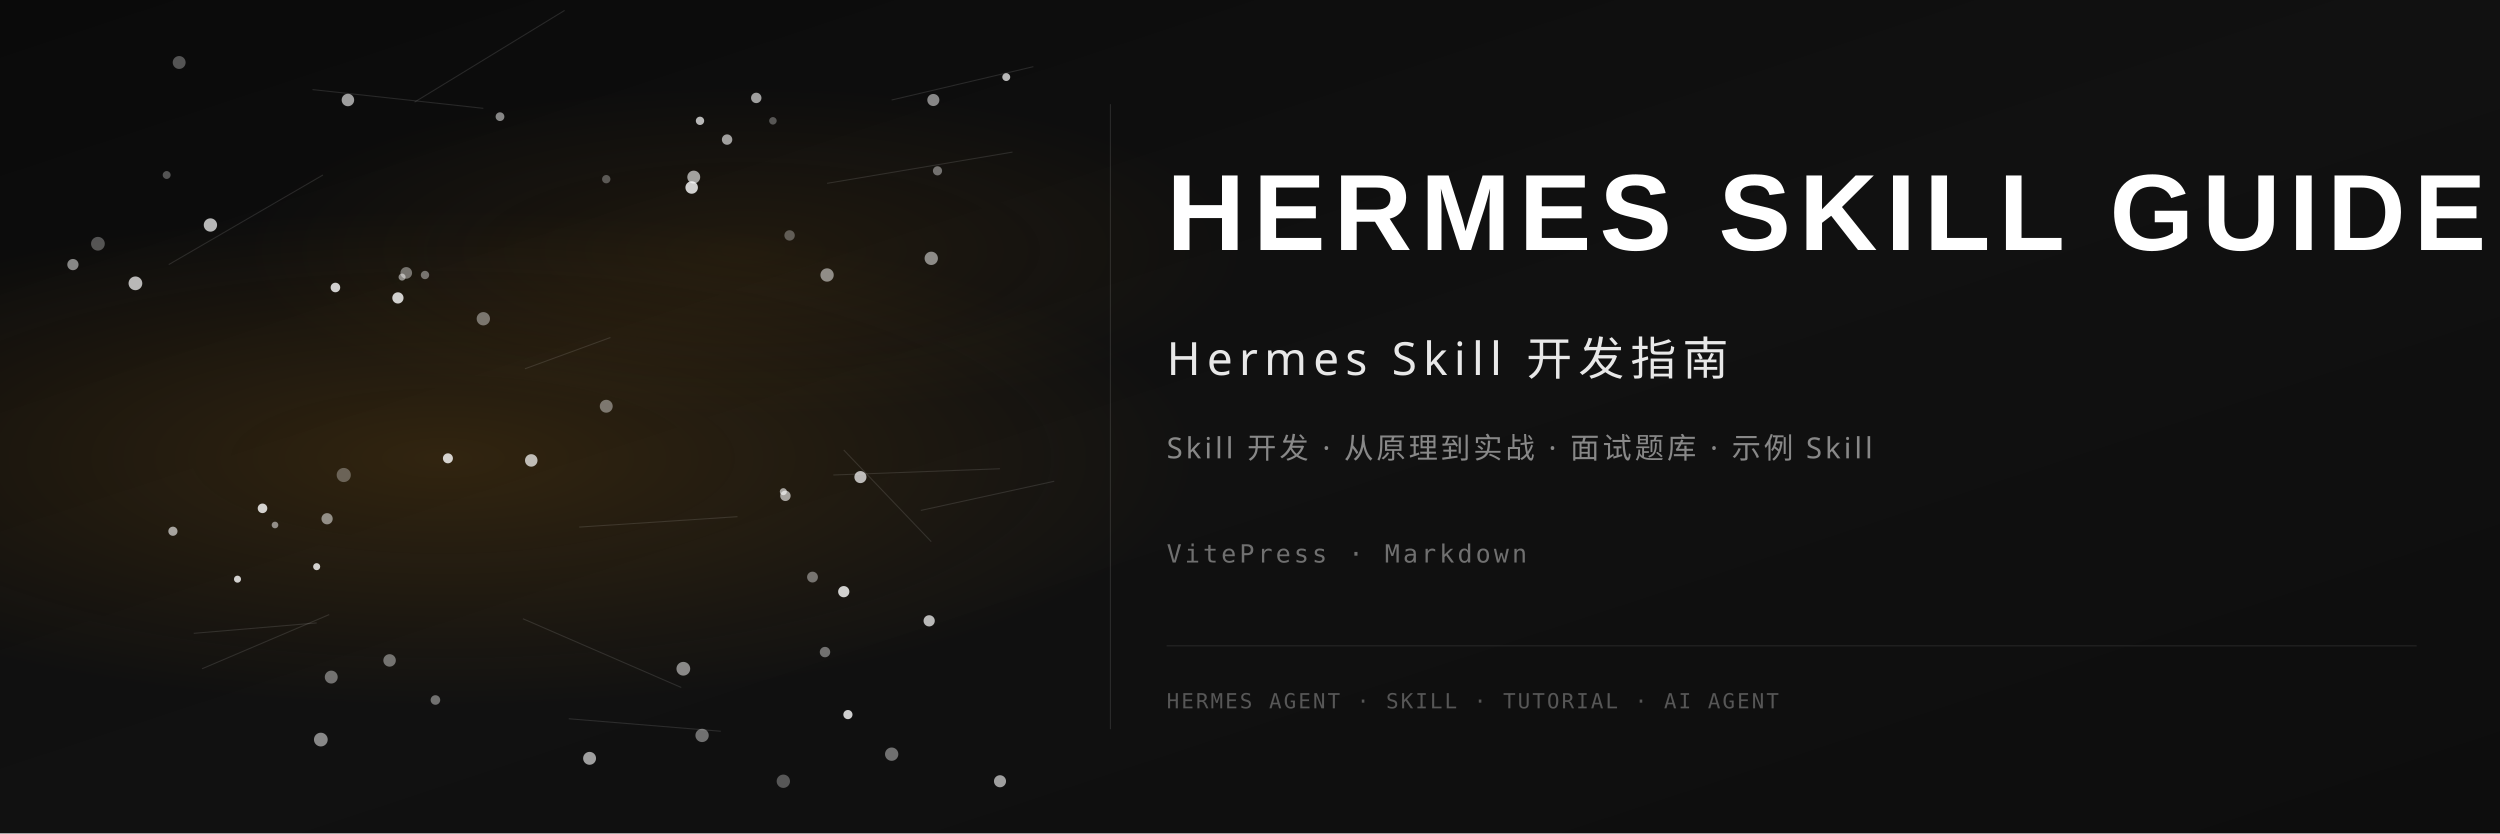
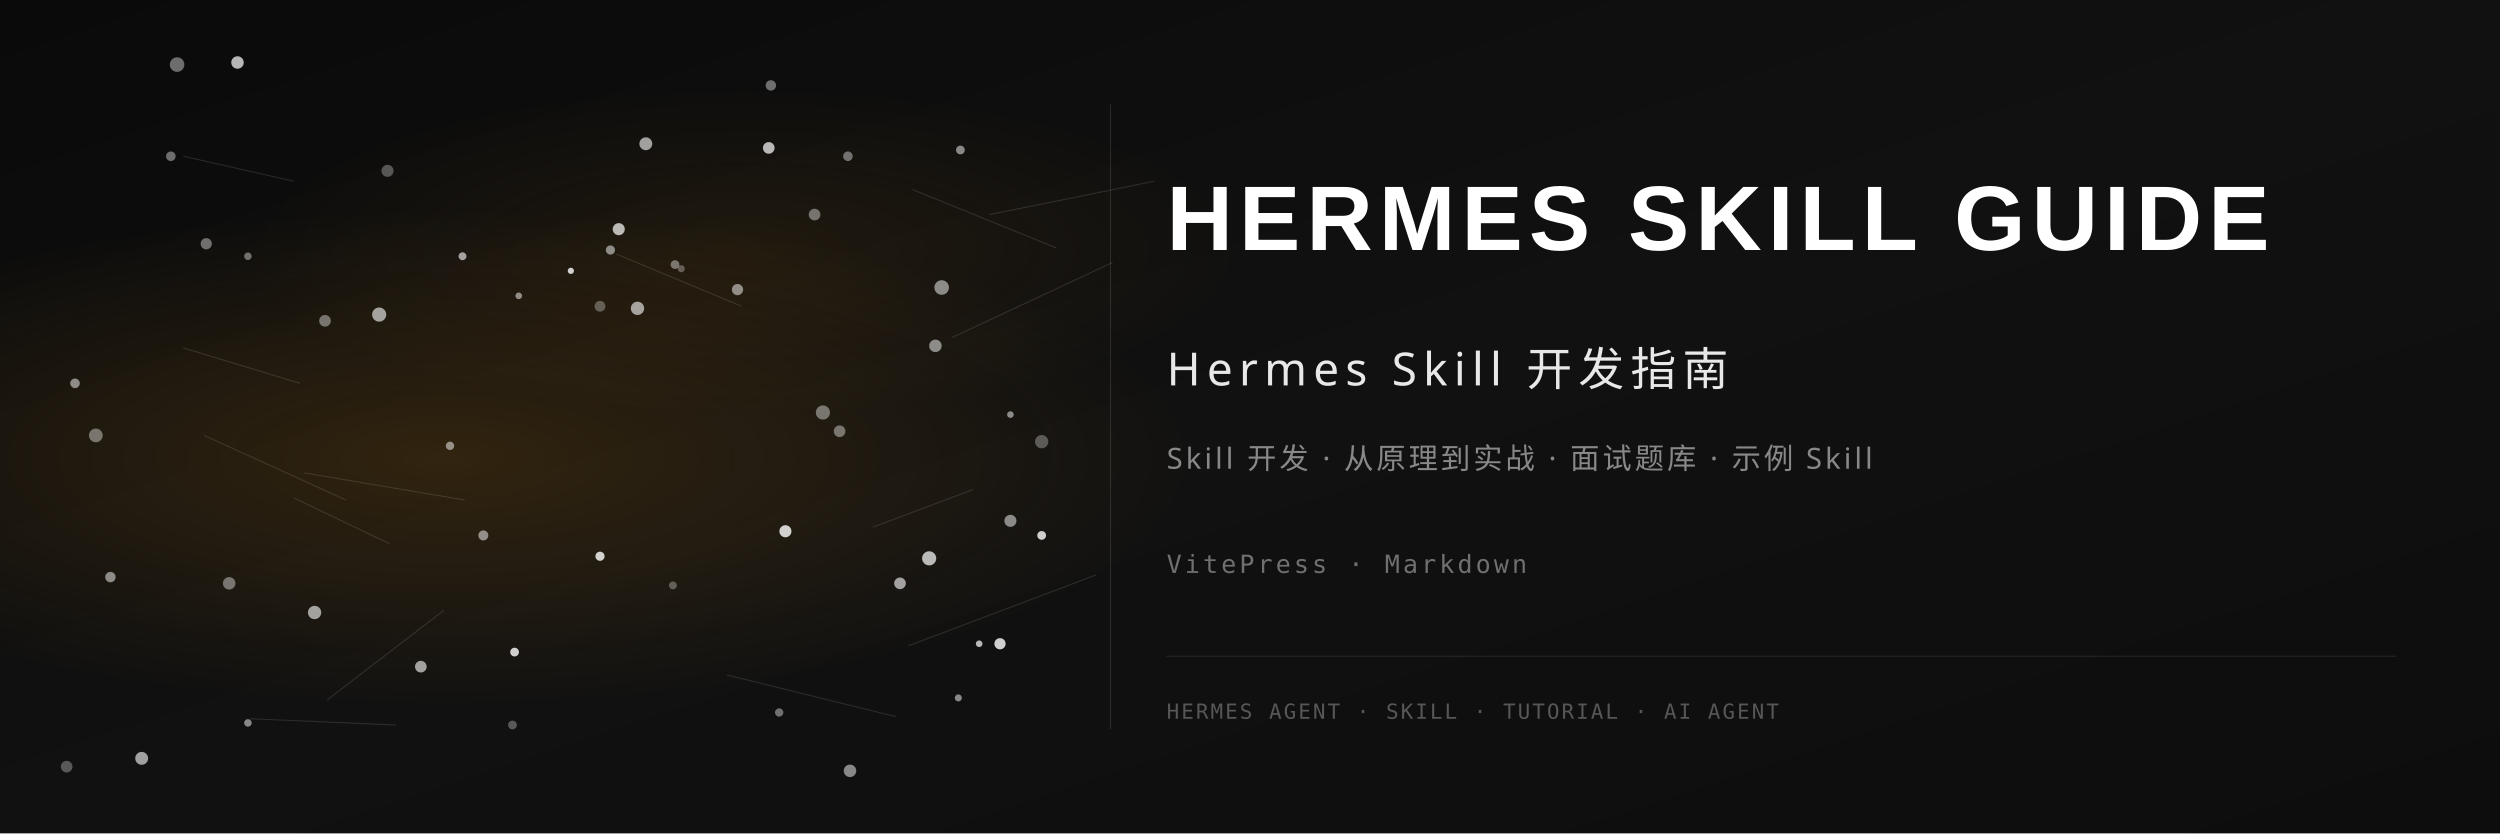
<svg xmlns="http://www.w3.org/2000/svg" viewBox="0 0 1200 400" width="1200" height="400">
  <defs>
    <linearGradient id="bg" x1="0%" y1="0%" x2="100%" y2="100%">
      <stop offset="0%" style="stop-color:#0a0a0a" />
      <stop offset="50%" style="stop-color:#111111" />
      <stop offset="100%" style="stop-color:#0d0d0d" />
    </linearGradient>
    <radialGradient id="glow1" cx="18%" cy="55%" r="30%">
      <stop offset="0%" style="stop-color:#F39C12;stop-opacity:0.15" />
      <stop offset="100%" style="stop-color:#F39C12;stop-opacity:0" />
    </radialGradient>
    <radialGradient id="glow2" cx="30%" cy="30%" r="20%">
      <stop offset="0%" style="stop-color:#F39C12;stop-opacity:0.08" />
      <stop offset="100%" style="stop-color:#F39C12;stop-opacity:0" />
    </radialGradient>
  </defs>
  <rect width="1200" height="400" fill="url(#bg)" />
  <rect width="1200" height="400" fill="url(#glow1)" />
  <rect width="1200" height="400" fill="url(#glow2)" />
-   <circle cx="47" cy="117" r="3.3" fill="white" opacity="0.3" />
-   <circle cx="132" cy="252" r="1.6" fill="white" opacity="0.5" />
-   <circle cx="193" cy="133" r="1.7" fill="white" opacity="0.5" />
-   <circle cx="336" cy="58" r="2.0" fill="white" opacity="0.7" />
-   <circle cx="65" cy="136" r="3.3" fill="white" opacity="0.7" />
-   <circle cx="405" cy="284" r="2.7" fill="white" opacity="0.8" />
-   <circle cx="157" cy="249" r="2.7" fill="white" opacity="0.5" />
-   <circle cx="448" cy="48" r="2.9" fill="white" opacity="0.5" />
-   <circle cx="413" cy="229" r="2.9" fill="white" opacity="0.7" />
-   <circle cx="240" cy="56" r="2.1" fill="white" opacity="0.5" />
-   <circle cx="390" cy="277" r="2.6" fill="white" opacity="0.4" />
-   <circle cx="204" cy="132" r="2.0" fill="white" opacity="0.4" />
-   <circle cx="480" cy="375" r="2.9" fill="white" opacity="0.6" />
-   <circle cx="337" cy="353" r="3.2" fill="white" opacity="0.4" />
-   <circle cx="407" cy="343" r="2.2" fill="white" opacity="0.8" />
-   <circle cx="215" cy="220" r="2.4" fill="white" opacity="0.8" />
-   <circle cx="377" cy="238" r="2.5" fill="white" opacity="0.6" />
-   <circle cx="291" cy="195" r="3.1" fill="white" opacity="0.4" />
-   <circle cx="397" cy="132" r="3.2" fill="white" opacity="0.5" />
-   <circle cx="83" cy="255" r="2.2" fill="white" opacity="0.6" />
-   <circle cx="291" cy="86" r="2.0" fill="white" opacity="0.3" />
-   <circle cx="371" cy="58" r="1.8" fill="white" opacity="0.3" />
-   <circle cx="232" cy="153" r="3.2" fill="white" opacity="0.4" />
-   <circle cx="195" cy="131" r="2.8" fill="white" opacity="0.4" />
-   <circle cx="376" cy="375" r="3.2" fill="white" opacity="0.3" />
-   <circle cx="152" cy="272" r="1.7" fill="white" opacity="0.8" />
-   <circle cx="332" cy="90" r="3.0" fill="white" opacity="0.8" />
-   <circle cx="161" cy="138" r="2.3" fill="white" opacity="0.8" />
-   <circle cx="209" cy="336" r="2.3" fill="white" opacity="0.4" />
-   <circle cx="363" cy="47" r="2.5" fill="white" opacity="0.6" />
-   <circle cx="396" cy="313" r="2.5" fill="white" opacity="0.4" />
-   <circle cx="283" cy="364" r="3.1" fill="white" opacity="0.6" />
-   <circle cx="114" cy="278" r="1.7" fill="white" opacity="0.8" />
-   <circle cx="447" cy="124" r="3.2" fill="white" opacity="0.5" />
-   <circle cx="328" cy="321" r="3.3" fill="white" opacity="0.5" />
-   <circle cx="126" cy="244" r="2.3" fill="white" opacity="0.8" />
-   <circle cx="376" cy="236" r="1.7" fill="white" opacity="0.6" />
-   <circle cx="187" cy="317" r="3.0" fill="white" opacity="0.4" />
-   <circle cx="80" cy="84" r="1.9" fill="white" opacity="0.3" />
-   <circle cx="86" cy="30" r="3.1" fill="white" opacity="0.3" />
-   <circle cx="167" cy="48" r="3.0" fill="white" opacity="0.6" />
-   <circle cx="154" cy="355" r="3.3" fill="white" opacity="0.5" />
-   <circle cx="349" cy="67" r="2.5" fill="white" opacity="0.6" />
-   <circle cx="255" cy="221" r="3.0" fill="white" opacity="0.7" />
-   <circle cx="165" cy="228" r="3.4" fill="white" opacity="0.3" />
-   <circle cx="101" cy="108" r="3.2" fill="white" opacity="0.7" />
-   <circle cx="428" cy="362" r="3.2" fill="white" opacity="0.4" />
-   <circle cx="379" cy="113" r="2.5" fill="white" opacity="0.3" />
-   <circle cx="333" cy="85" r="3.1" fill="white" opacity="0.6" />
-   <circle cx="450" cy="82" r="2.2" fill="white" opacity="0.4" />
-   <circle cx="483" cy="37" r="1.9" fill="white" opacity="0.7" />
-   <circle cx="446" cy="298" r="2.7" fill="white" opacity="0.7" />
-   <circle cx="159" cy="325" r="3.1" fill="white" opacity="0.4" />
-   <circle cx="191" cy="143" r="2.7" fill="white" opacity="0.8" />
-   <circle cx="35" cy="127" r="2.7" fill="white" opacity="0.5" />
-   <line x1="442" y1="245" x2="506" y2="231" stroke="white" stroke-width="0.5" opacity="0.12" />
-   <line x1="251" y1="297" x2="327" y2="330" stroke="white" stroke-width="0.5" opacity="0.12" />
-   <line x1="97" y1="321" x2="158" y2="295" stroke="white" stroke-width="0.5" opacity="0.12" />
-   <line x1="150" y1="43" x2="232" y2="52" stroke="white" stroke-width="0.5" opacity="0.12" />
-   <line x1="405" y1="216" x2="447" y2="260" stroke="white" stroke-width="0.5" opacity="0.12" />
-   <line x1="397" y1="88" x2="486" y2="73" stroke="white" stroke-width="0.5" opacity="0.12" />
-   <line x1="81" y1="127" x2="155" y2="84" stroke="white" stroke-width="0.5" opacity="0.12" />
-   <line x1="93" y1="304" x2="152" y2="299" stroke="white" stroke-width="0.5" opacity="0.12" />
-   <line x1="278" y1="253" x2="354" y2="248" stroke="white" stroke-width="0.5" opacity="0.12" />
-   <line x1="273" y1="345" x2="346" y2="351" stroke="white" stroke-width="0.5" opacity="0.12" />
-   <line x1="428" y1="48" x2="496" y2="32" stroke="white" stroke-width="0.5" opacity="0.12" />
-   <line x1="400" y1="228" x2="480" y2="225" stroke="white" stroke-width="0.5" opacity="0.12" />
-   <line x1="252" y1="177" x2="293" y2="162" stroke="white" stroke-width="0.5" opacity="0.12" />
-   <line x1="199" y1="49" x2="271" y2="5" stroke="white" stroke-width="0.5" opacity="0.12" />
+   <circle cx="68" cy="364" r="3.1" fill="white" opacity="0.6" />
+   <circle cx="500" cy="212" r="3.2" fill="white" opacity="0.3" />
+   <circle cx="110" cy="280" r="3.0" fill="white" opacity="0.4" />
+   <circle cx="369" cy="71" r="2.8" fill="white" opacity="0.7" />
+   <circle cx="461" cy="72" r="2.1" fill="white" opacity="0.5" />
+   <circle cx="370" cy="41" r="2.5" fill="white" opacity="0.4" />
+   <circle cx="156" cy="154" r="2.8" fill="white" opacity="0.4" />
+   <circle cx="182" cy="151" r="3.4" fill="white" opacity="0.6" />
+   <circle cx="327" cy="129" r="1.7" fill="white" opacity="0.3" />
+   <circle cx="310" cy="69" r="3.1" fill="white" opacity="0.6" />
+   <circle cx="114" cy="30" r="3.0" fill="white" opacity="0.7" />
+   <circle cx="186" cy="82" r="2.9" fill="white" opacity="0.3" />
+   <circle cx="391" cy="103" r="2.8" fill="white" opacity="0.4" />
+   <circle cx="446" cy="268" r="3.4" fill="white" opacity="0.7" />
+   <circle cx="323" cy="281" r="1.9" fill="white" opacity="0.3" />
+   <circle cx="288" cy="147" r="2.6" fill="white" opacity="0.3" />
+   <circle cx="53" cy="277" r="2.5" fill="white" opacity="0.5" />
+   <circle cx="460" cy="335" r="1.7" fill="white" opacity="0.5" />
+   <circle cx="407" cy="75" r="2.3" fill="white" opacity="0.4" />
+   <circle cx="46" cy="209" r="3.3" fill="white" opacity="0.4" />
+   <circle cx="36" cy="184" r="2.3" fill="white" opacity="0.5" />
+   <circle cx="99" cy="117" r="2.7" fill="white" opacity="0.4" />
+   <circle cx="246" cy="348" r="2.1" fill="white" opacity="0.3" />
+   <circle cx="32" cy="368" r="2.8" fill="white" opacity="0.3" />
+   <circle cx="247" cy="313" r="2.1" fill="white" opacity="0.8" />
+   <circle cx="485" cy="250" r="2.9" fill="white" opacity="0.5" />
+   <circle cx="216" cy="214" r="2.0" fill="white" opacity="0.5" />
+   <circle cx="324" cy="127" r="2.1" fill="white" opacity="0.4" />
+   <circle cx="297" cy="110" r="2.9" fill="white" opacity="0.7" />
+   <circle cx="374" cy="342" r="2.0" fill="white" opacity="0.4" />
+   <circle cx="485" cy="199" r="1.6" fill="white" opacity="0.5" />
+   <circle cx="403" cy="207" r="2.8" fill="white" opacity="0.4" />
+   <circle cx="354" cy="139" r="2.7" fill="white" opacity="0.5" />
+   <circle cx="500" cy="257" r="2.1" fill="white" opacity="0.8" />
+   <circle cx="274" cy="130" r="1.5" fill="white" opacity="0.8" />
+   <circle cx="151" cy="294" r="3.2" fill="white" opacity="0.6" />
+   <circle cx="119" cy="347" r="1.8" fill="white" opacity="0.5" />
+   <circle cx="293" cy="120" r="2.2" fill="white" opacity="0.5" />
+   <circle cx="119" cy="123" r="1.8" fill="white" opacity="0.4" />
+   <circle cx="288" cy="267" r="2.2" fill="white" opacity="0.8" />
+   <circle cx="408" cy="370" r="3.0" fill="white" opacity="0.5" />
+   <circle cx="377" cy="255" r="2.9" fill="white" opacity="0.8" />
+   <circle cx="470" cy="309" r="1.6" fill="white" opacity="0.7" />
+   <circle cx="306" cy="148" r="3.2" fill="white" opacity="0.6" />
+   <circle cx="480" cy="309" r="2.7" fill="white" opacity="0.8" />
+   <circle cx="449" cy="166" r="3.0" fill="white" opacity="0.5" />
+   <circle cx="82" cy="75" r="2.3" fill="white" opacity="0.4" />
+   <circle cx="432" cy="280" r="2.8" fill="white" opacity="0.6" />
+   <circle cx="202" cy="320" r="2.8" fill="white" opacity="0.6" />
+   <circle cx="249" cy="142" r="1.6" fill="white" opacity="0.5" />
+   <circle cx="395" cy="198" r="3.4" fill="white" opacity="0.4" />
+   <circle cx="232" cy="257" r="2.4" fill="white" opacity="0.5" />
+   <circle cx="85" cy="31" r="3.5" fill="white" opacity="0.4" />
+   <circle cx="222" cy="123" r="1.9" fill="white" opacity="0.6" />
+   <circle cx="452" cy="138" r="3.5" fill="white" opacity="0.5" />
+   <line x1="436" y1="310" x2="526" y2="276" stroke="white" stroke-width="0.5" opacity="0.12" />
+   <line x1="88" y1="167" x2="144" y2="184" stroke="white" stroke-width="0.5" opacity="0.12" />
+   <line x1="457" y1="162" x2="534" y2="126" stroke="white" stroke-width="0.5" opacity="0.12" />
+   <line x1="296" y1="122" x2="356" y2="147" stroke="white" stroke-width="0.5" opacity="0.12" />
+   <line x1="349" y1="324" x2="430" y2="344" stroke="white" stroke-width="0.5" opacity="0.12" />
+   <line x1="438" y1="91" x2="507" y2="119" stroke="white" stroke-width="0.5" opacity="0.12" />
+   <line x1="98" y1="209" x2="166" y2="240" stroke="white" stroke-width="0.5" opacity="0.12" />
+   <line x1="146" y1="227" x2="223" y2="240" stroke="white" stroke-width="0.5" opacity="0.12" />
+   <line x1="141" y1="239" x2="187" y2="261" stroke="white" stroke-width="0.5" opacity="0.12" />
+   <line x1="157" y1="336" x2="213" y2="293" stroke="white" stroke-width="0.5" opacity="0.12" />
+   <line x1="88" y1="75" x2="141" y2="87" stroke="white" stroke-width="0.5" opacity="0.12" />
+   <line x1="120" y1="345" x2="190" y2="348" stroke="white" stroke-width="0.5" opacity="0.12" />
+   <line x1="475" y1="103" x2="554" y2="87" stroke="white" stroke-width="0.5" opacity="0.12" />
+   <line x1="419" y1="253" x2="467" y2="235" stroke="white" stroke-width="0.5" opacity="0.12" />
  <line x1="533" y1="50" x2="533" y2="350" stroke="white" stroke-width="0.5" opacity="0.12" />
-   <text x="560" y="120" font-family="'SF Pro Display','Helvetica Neue',Arial,sans-serif" font-size="52" font-weight="800" fill="white" letter-spacing="4">HERMES SKILL GUIDE</text>
-   <text x="560" y="180" font-family="'Noto Sans SC','PingFang SC','Microsoft YaHei',sans-serif" font-size="22" font-weight="500" fill="white" opacity="0.9" letter-spacing="3">Hermes Skill 开发指南</text>
-   <text x="560" y="220" font-family="'Noto Sans SC','PingFang SC','Microsoft YaHei',sans-serif" font-size="14" font-weight="300" fill="white" opacity="0.5" letter-spacing="1.5">Skill 开发 · 从原理到实战 · 面试题库 · 示例 Skill</text>
-   <text x="560" y="270" font-family="'SF Mono','Fira Code','Consolas',monospace" font-size="12" fill="white" opacity="0.4" letter-spacing="1.5">VitePress · Markdown</text>
-   <line x1="560" y1="310" x2="1160" y2="310" stroke="white" stroke-width="0.5" opacity="0.1" />
-   <text x="560" y="340" font-family="'SF Mono','Fira Code','Consolas',monospace" font-size="10" fill="white" opacity="0.3" letter-spacing="1">HERMES AGENT · SKILL · TUTORIAL · AI AGENT</text>
+   <text x="560" y="120" font-family="'SF Pro Display','Helvetica Neue',Arial,sans-serif" font-size="44" font-weight="800" fill="white" letter-spacing="3">HERMES SKILL GUIDE</text>
+   <text x="560" y="185" font-family="'Noto Sans SC','PingFang SC','Microsoft YaHei',sans-serif" font-size="22" font-weight="500" fill="white" opacity="0.9" letter-spacing="3">Hermes Skill 开发指南</text>
+   <text x="560" y="225" font-family="'Noto Sans SC','PingFang SC','Microsoft YaHei',sans-serif" font-size="14" font-weight="300" fill="white" opacity="0.5" letter-spacing="1.5">Skill 开发 · 从原理到实战 · 面试题库 · 示例 Skill</text>
+   <text x="560" y="275" font-family="'SF Mono','Fira Code','Consolas',monospace" font-size="12" fill="white" opacity="0.4" letter-spacing="1.5">VitePress · Markdown</text>
+   <line x1="560" y1="315" x2="1150" y2="315" stroke="white" stroke-width="0.5" opacity="0.1" />
+   <text x="560" y="345" font-family="'SF Mono','Fira Code','Consolas',monospace" font-size="10" fill="white" opacity="0.3" letter-spacing="1">HERMES AGENT · SKILL · TUTORIAL · AI AGENT</text>
</svg>
